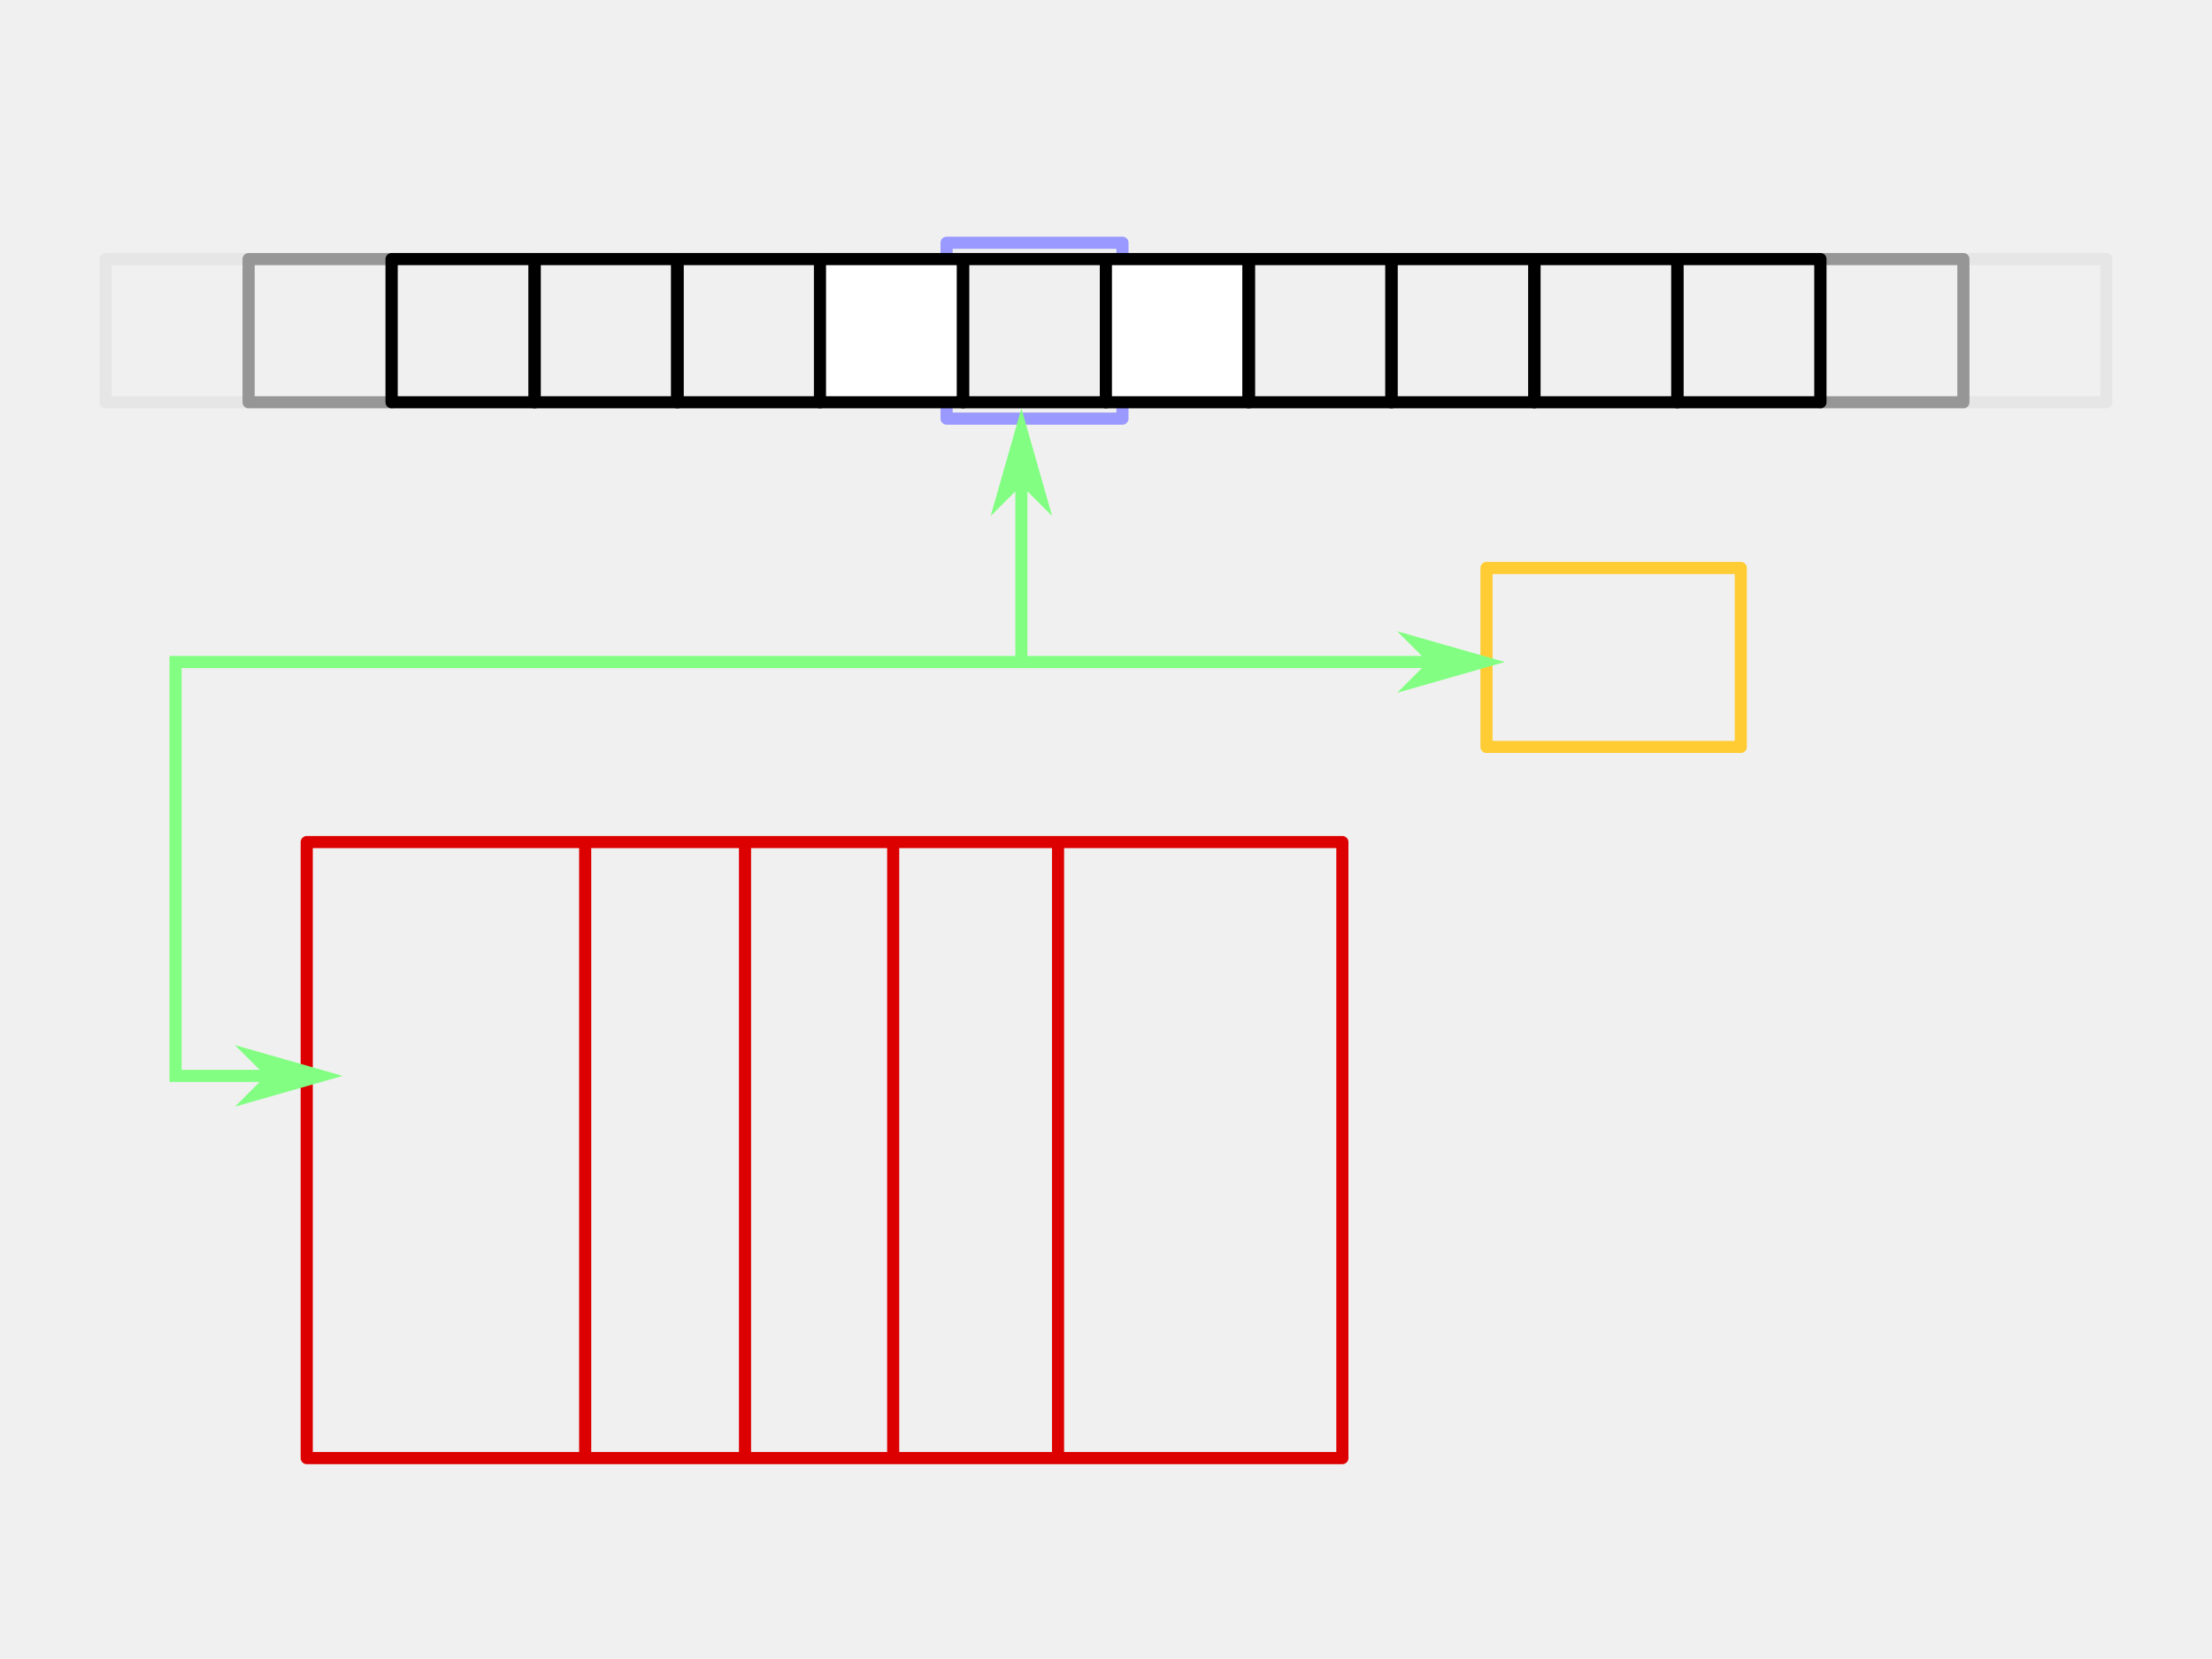
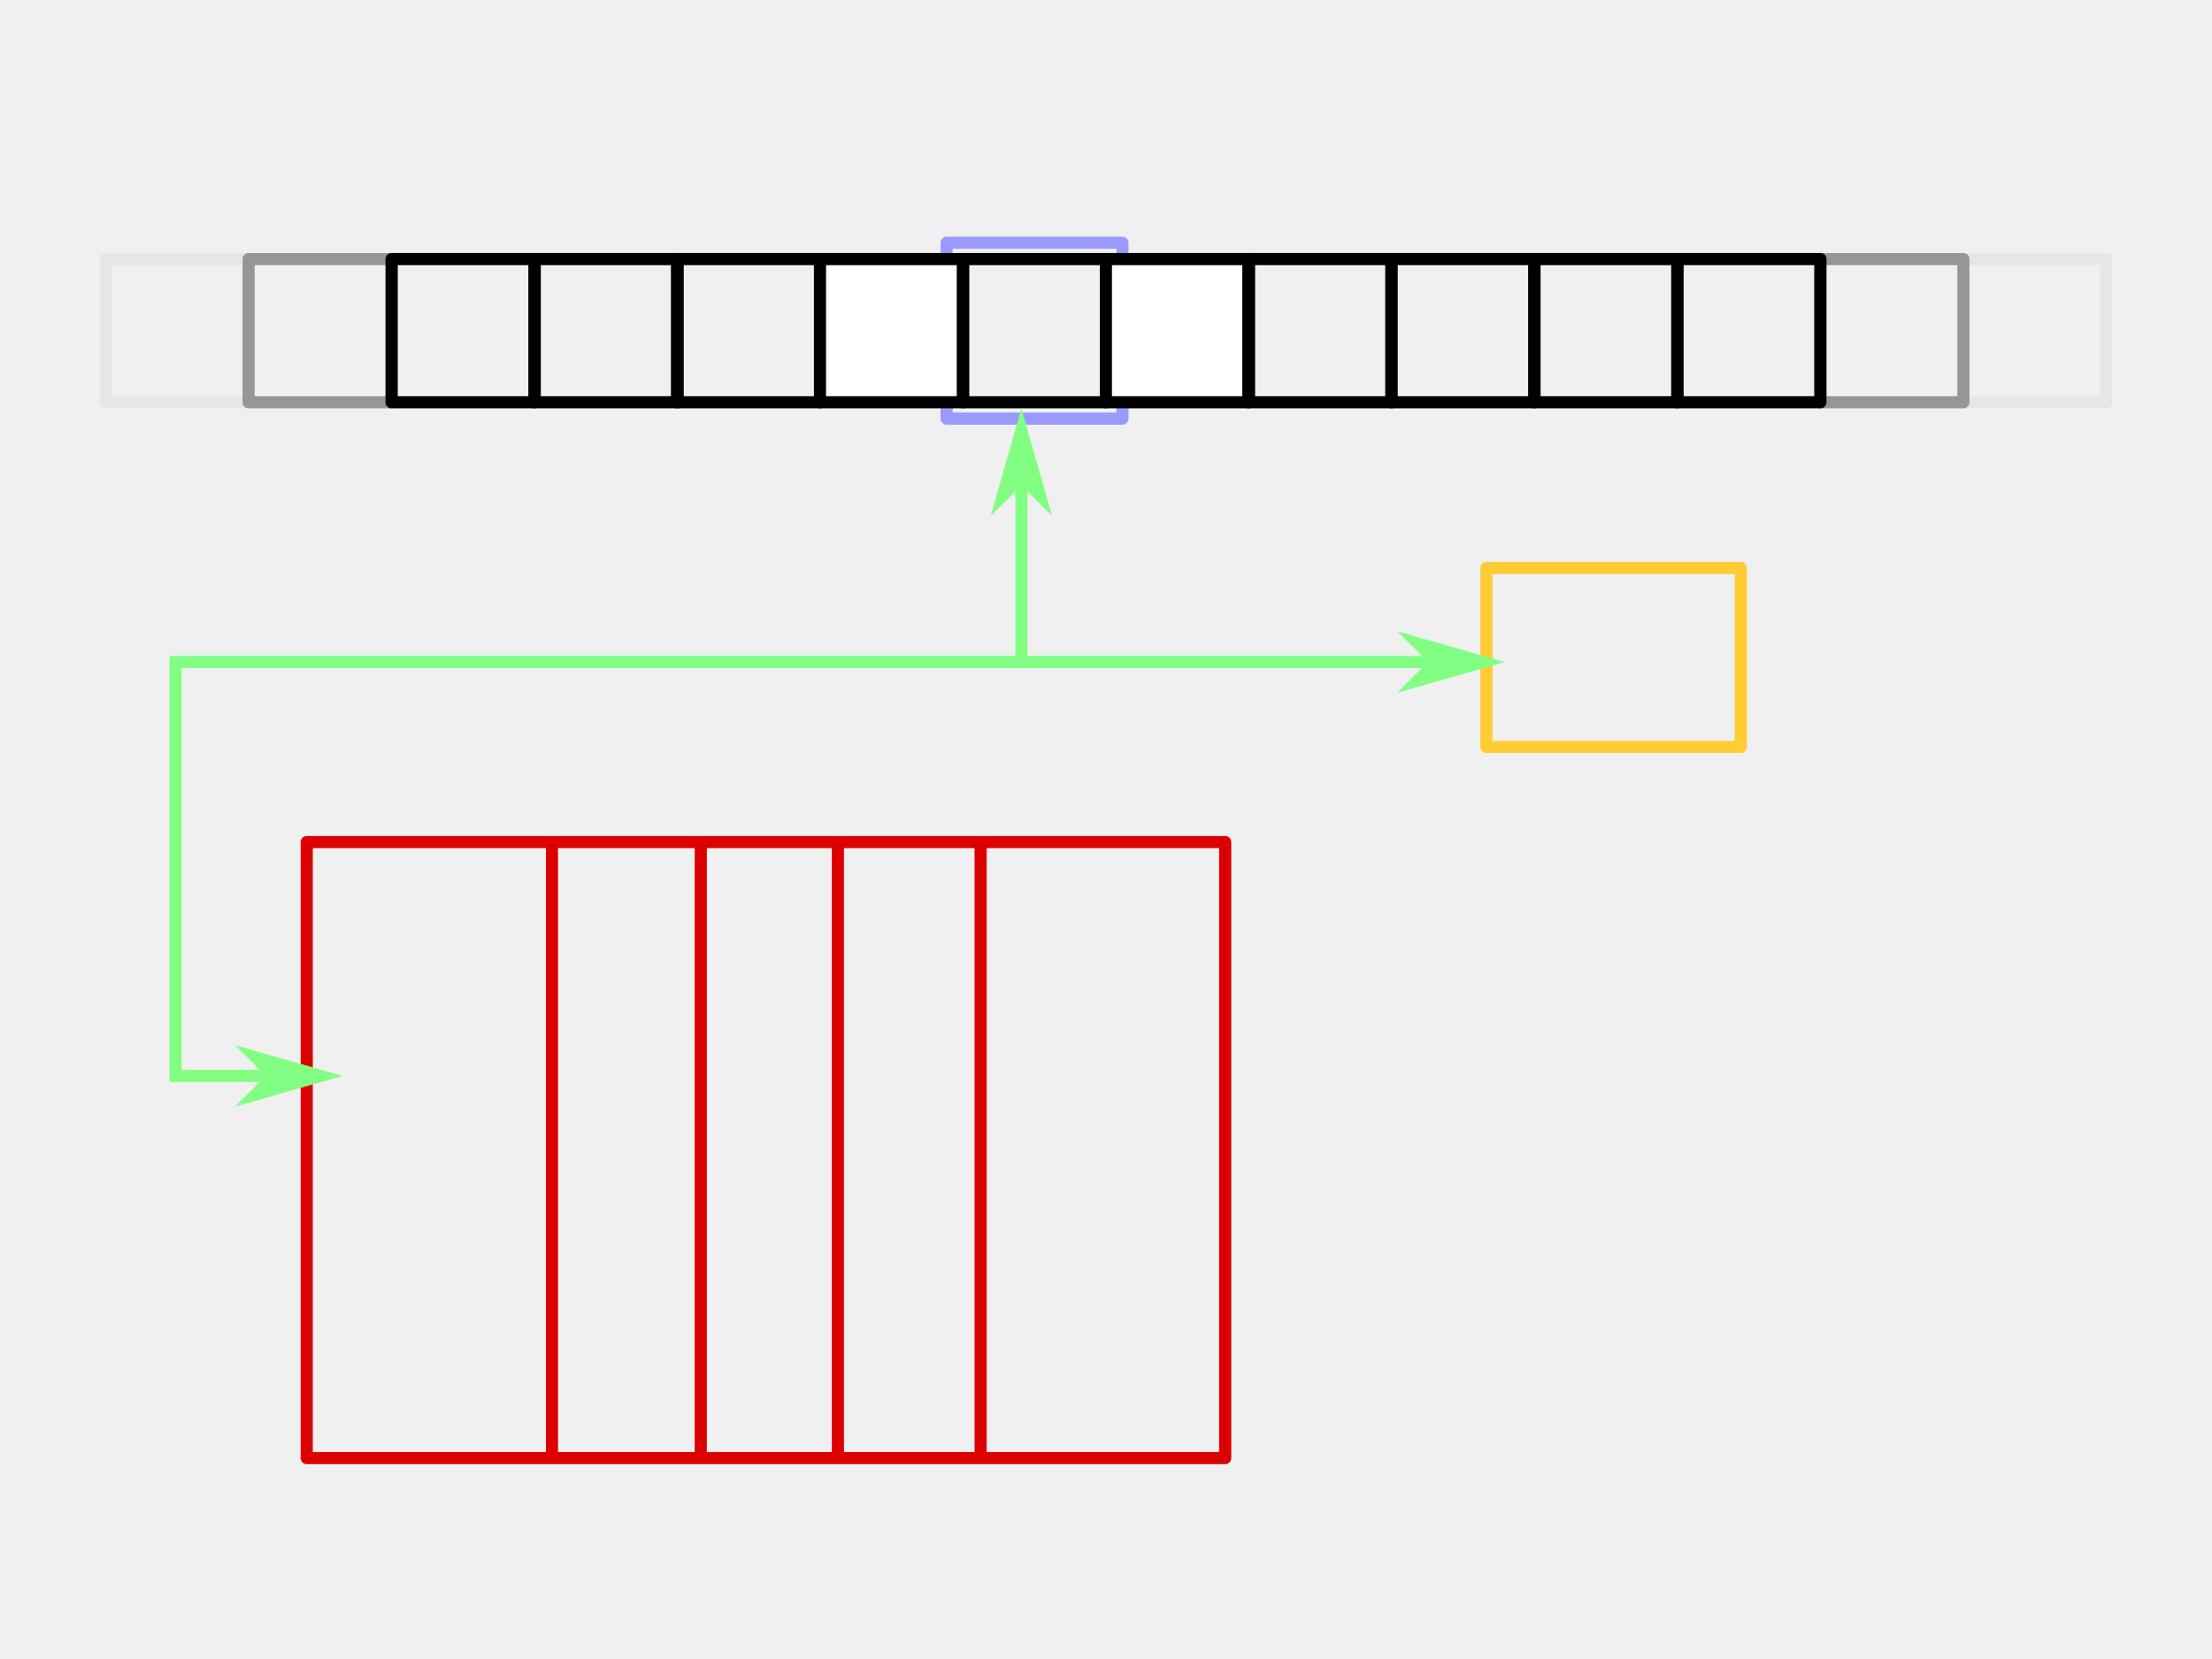
<svg xmlns="http://www.w3.org/2000/svg" width="400" height="300" id="svg2" version="1.1">
  <defs id="defs4">
    <marker orient="auto" refY="0.0" refX="0.0" id="Arrow1Mstart" style="overflow:visible">
      <path id="path4125" d="M 0.0,0.0 L 5.0,-5.0 L -12.5,0.0 L 5.0,5.0 L 0.0,0.0 z " style="fill-rule:evenodd;stroke:#000000;stroke-width:1.0pt" transform="scale(0.4) translate(10,0)" />
    </marker>
    <marker orient="auto" refY="0.0" refX="0.0" id="Arrow1Mend" style="overflow:visible;">
      <path id="path4128" d="M 0.0,0.0 L 5.0,-5.0 L -12.5,0.0 L 5.0,5.0 L 0.0,0.0 z " style="fill-rule:evenodd;stroke:#000000;stroke-width:1.0pt;" transform="scale(0.4) rotate(180) translate(10,0)" />
    </marker>
    <marker orient="auto" refY="0.0" refX="0.0" id="Arrow1Mstarts" style="overflow:visible">
      <path id="path4936" d="M 0.0,0.0 L 5.0,-5.0 L -12.5,0.0 L 5.0,5.0 L 0.0,0.0 z " style="stroke:#82ff82;stroke-width:1.0pt;fill:#82ff82;fill-rule:evenodd" transform="scale(0.4) translate(10,0)" />
    </marker>
    <marker orient="auto" refY="0.0" refX="0.0" id="Arrow1MendX" style="overflow:visible;">
      <path id="path4939" d="M 0.0,0.0 L 5.0,-5.0 L -12.5,0.0 L 5.0,5.0 L 0.0,0.0 z " style="stroke:#82ff82;stroke-width:1.0pt;fill:#82ff82;fill-rule:evenodd" transform="scale(0.4) rotate(180) translate(10,0)" />
    </marker>
    <marker orient="auto" refY="0.0" refX="0.0" id="Arrow1MendG" style="overflow:visible;">
      <path id="path5287" d="M 0.0,0.0 L 5.0,-5.0 L -12.5,0.0 L 5.0,5.0 L 0.0,0.0 z " style="stroke:#82ff82;stroke-width:1.0pt;fill:#82ff82;fill-rule:evenodd" transform="scale(0.4) rotate(180) translate(10,0)" />
    </marker>
  </defs>
  <g id="layer1" transform="translate(0,-752.3622)">
    <rect style="fill:none;stroke:#9999ff;stroke-width:2.192;stroke-linecap:round;stroke-linejoin:round;stroke-miterlimit:4;stroke-opacity:1;stroke-dasharray:none;stroke-dashoffset:0" id="rect4089" width="31.804" height="31.804" x="171.173" y="796.257" />
    <rect style="fill:none;stroke:#e6e6e6;stroke-width:2.192;stroke-linecap:round;stroke-linejoin:round;stroke-miterlimit:4;stroke-opacity:1;stroke-dasharray:none;stroke-dashoffset:0" id="rect3753-2" width="25.893" height="25.893" x="-380.896" y="799.212" transform="scale(-1,1)" />
    <rect style="fill:none;stroke:#969696;stroke-width:2.192;stroke-linecap:round;stroke-linejoin:round;stroke-miterlimit:4;stroke-opacity:1;stroke-dasharray:none;stroke-dashoffset:0" id="rect3753-6-1" width="25.893" height="25.893" x="-355.045" y="799.212" transform="scale(-1,1)" />
    <rect style="fill:none;stroke:#e6e6e6;stroke-width:2.192;stroke-linecap:round;stroke-linejoin:round;stroke-miterlimit:4;stroke-opacity:1;stroke-dasharray:none;stroke-dashoffset:0" id="rect3753" width="25.893" height="25.893" x="19.104" y="799.212" />
    <rect style="fill:none;stroke:#969696;stroke-width:2.192;stroke-linecap:round;stroke-linejoin:round;stroke-miterlimit:4;stroke-opacity:1;stroke-dasharray:none;stroke-dashoffset:0" id="rect3753-6" width="25.893" height="25.893" x="44.955" y="799.212" />
    <rect style="fill:none;stroke:#000000;stroke-width:2.192;stroke-linecap:round;stroke-linejoin:round;stroke-miterlimit:4;stroke-opacity:1;stroke-dasharray:none;stroke-dashoffset:0" id="rect3753-9" width="25.893" height="25.893" x="70.807" y="799.212" />
    <rect style="fill:none;stroke:#000000;stroke-width:2.192;stroke-linecap:round;stroke-linejoin:round;stroke-miterlimit:4;stroke-opacity:1;stroke-dasharray:none;stroke-dashoffset:0" id="rect3753-6-3" width="25.893" height="25.893" x="96.658" y="799.212" />
    <rect style="fill:none;stroke:#000000;stroke-width:2.192;stroke-linecap:round;stroke-linejoin:round;stroke-miterlimit:4;stroke-opacity:1;stroke-dasharray:none;stroke-dashoffset:0" id="rect3753-1" width="25.893" height="25.893" x="122.425" y="799.212" />
    <rect style="fill:#ffffff;fill-opacity:1;stroke:#000000;stroke-width:2.192;stroke-linecap:round;stroke-linejoin:round;stroke-miterlimit:4;stroke-opacity:1;stroke-dasharray:none;stroke-dashoffset:0" id="rect3753-6-8" width="25.893" height="25.893" x="148.276" y="799.212" />
    <rect style="fill:none;stroke:#000000;stroke-width:2.192;stroke-linecap:round;stroke-linejoin:round;stroke-miterlimit:4;stroke-opacity:1;stroke-dasharray:none;stroke-dashoffset:0" id="rect3753-9-0" width="25.893" height="25.893" x="174.128" y="799.212" />
    <rect style="fill:#ffffff;fill-opacity:1;stroke:#000000;stroke-width:2.192;stroke-linecap:round;stroke-linejoin:round;stroke-miterlimit:4;stroke-opacity:1;stroke-dasharray:none;stroke-dashoffset:0" id="rect3753-6-3-6" width="25.893" height="25.893" x="199.979" y="799.212" />
    <rect style="fill:none;stroke:#000000;stroke-width:2.192;stroke-linecap:round;stroke-linejoin:round;stroke-miterlimit:4;stroke-opacity:1;stroke-dasharray:none;stroke-dashoffset:0" id="rect3753-1-6" width="25.893" height="25.893" x="225.746" y="799.212" />
    <rect style="fill:none;stroke:#000000;stroke-width:2.192;stroke-linecap:round;stroke-linejoin:round;stroke-miterlimit:4;stroke-opacity:1;stroke-dasharray:none;stroke-dashoffset:0" id="rect3753-6-8-0" width="25.893" height="25.893" x="251.597" y="799.212" />
    <rect style="fill:none;stroke:#000000;stroke-width:2.192;stroke-linecap:round;stroke-linejoin:round;stroke-miterlimit:4;stroke-opacity:1;stroke-dasharray:none;stroke-dashoffset:0" id="rect3753-9-0-8" width="25.893" height="25.893" x="277.448" y="799.212" />
    <rect style="fill:none;stroke:#000000;stroke-width:2.192;stroke-linecap:round;stroke-linejoin:round;stroke-miterlimit:4;stroke-opacity:1;stroke-dasharray:none;stroke-dashoffset:0" id="rect3753-6-3-6-6" width="25.893" height="25.893" x="303.3" y="799.212" />
    <flowRoot xml:space="preserve" id="flowRoot3892" style="font-size:40px;font-style:normal;font-weight:normal;line-height:125%;letter-spacing:0px;word-spacing:0px;fill:#000000;fill-opacity:1;stroke:none;font-family:Sans" transform="matrix(1.095955,0,0,1.095955,-1.881867,679.4238)">
      <flowRegion id="flowRegion3894">
        <rect id="rect3896" width="74.984" height="69.934" x="95.187" y="108.46" />
      </flowRegion>
      <flowPara id="flowPara3898" style="font-size:20px">1</flowPara>
    </flowRoot>
    <flowRoot xml:space="preserve" id="flowRoot3892-8" style="font-size:40px;font-style:normal;font-weight:normal;line-height:125%;letter-spacing:0px;word-spacing:0px;fill:#000000;fill-opacity:1;stroke:none;font-family:Sans" transform="matrix(1.095955,0,0,1.095955,24.0831,679.413)">
      <flowRegion id="flowRegion3894-2">
        <rect id="rect3896-2" width="74.984" height="69.934" x="95.187" y="108.46" />
      </flowRegion>
      <flowPara id="flowPara3898-3" style="font-size:20px">0</flowPara>
    </flowRoot>
    <flowRoot xml:space="preserve" id="flowRoot3892-8-9" style="font-size:40px;font-style:normal;font-weight:normal;line-height:125%;letter-spacing:0px;word-spacing:0px;fill:#000000;fill-opacity:1;stroke:none;font-family:Sans" transform="matrix(1.095955,0,0,1.095955,49.73638,679.4238)">
      <flowRegion id="flowRegion3894-2-9">
        <rect id="rect3896-2-3" width="74.984" height="69.934" x="95.187" y="108.46" />
      </flowRegion>
      <flowPara id="flowPara3898-3-9" style="font-size:20px">1</flowPara>
    </flowRoot>
    <flowRoot xml:space="preserve" id="flowRoot3892-8-9-1" style="font-size:40px;font-style:normal;font-weight:normal;line-height:125%;letter-spacing:0px;word-spacing:0px;fill:#000000;fill-opacity:1;stroke:none;font-family:Sans" transform="matrix(1.095955,0,0,1.095955,75.58768,679.4238)">
      <flowRegion id="flowRegion3894-2-9-1">
        <rect id="rect3896-2-3-7" width="74.984" height="69.934" x="95.187" y="108.46" />
      </flowRegion>
      <flowPara id="flowPara3898-3-9-8" style="font-size:20px">1</flowPara>
    </flowRoot>
    <flowRoot xml:space="preserve" id="flowRoot3892-8-9-1-0" style="font-size:40px;font-style:normal;font-weight:normal;line-height:125%;letter-spacing:0px;word-spacing:0px;fill:#000000;fill-opacity:1;stroke:none;font-family:Sans" transform="matrix(1.095955,0,0,1.095955,101.637,679.413)">
      <flowRegion id="flowRegion3894-2-9-1-5">
        <rect id="rect3896-2-3-7-4" width="74.984" height="69.934" x="95.187" y="108.46" />
      </flowRegion>
      <flowPara id="flowPara3898-3-9-8-6" style="font-size:20px">0</flowPara>
    </flowRoot>
    <flowRoot xml:space="preserve" id="flowRoot3892-8-9-1-0-1" style="font-size:40px;font-style:normal;font-weight:normal;line-height:125%;letter-spacing:0px;word-spacing:0px;fill:#000000;fill-opacity:1;stroke:none;font-family:Sans" transform="matrix(1.095955,0,0,1.095955,127.4039,679.413)">
      <flowRegion id="flowRegion3894-2-9-1-5-8">
        <rect id="rect3896-2-3-7-4-7" width="74.984" height="69.934" x="95.187" y="108.46" />
      </flowRegion>
      <flowPara id="flowPara3898-3-9-8-6-8" style="font-size:20px">0</flowPara>
    </flowRoot>
    <flowRoot xml:space="preserve" id="flowRoot3892-8-9-1-0-1-2" style="font-size:40px;font-style:normal;font-weight:normal;line-height:125%;letter-spacing:0px;word-spacing:0px;fill:#000000;fill-opacity:1;stroke:none;font-family:Sans" transform="matrix(1.095955,0,0,1.095955,153.0572,679.4238)">
      <flowRegion id="flowRegion3894-2-9-1-5-8-9">
        <rect id="rect3896-2-3-7-4-7-6" width="74.984" height="69.934" x="95.187" y="108.46" />
      </flowRegion>
      <flowPara id="flowPara3898-3-9-8-6-8-7" style="font-size:20px">1</flowPara>
    </flowRoot>
    <flowRoot xml:space="preserve" id="flowRoot3892-8-9-1-0-1-2-8" style="font-size:40px;font-style:normal;font-weight:normal;line-height:125%;letter-spacing:0px;word-spacing:0px;fill:#000000;fill-opacity:1;stroke:none;font-family:Sans" transform="matrix(1.095955,0,0,1.095955,179.1065,679.413)">
      <flowRegion id="flowRegion3894-2-9-1-5-8-9-9">
        <rect id="rect3896-2-3-7-4-7-6-4" width="74.984" height="69.934" x="95.187" y="108.46" />
      </flowRegion>
      <flowPara id="flowPara3898-3-9-8-6-8-7-4" style="font-size:20px">0</flowPara>
    </flowRoot>
-     <flowRoot xml:space="preserve" id="flowRoot4099" style="font-size:20px;font-style:normal;font-weight:normal;line-height:125%;letter-spacing:0px;word-spacing:0px;fill:#000000;fill-opacity:1;stroke:none;font-family:Sans" transform="matrix(1.095955,0,0,1.095955,23.3194,755.4253)">
+     <flowRoot xml:space="preserve" id="flowRoot4099" style="font-size:20px;font-style:normal;font-weight:normal;line-height:125%;letter-spacing:0px;word-spacing:0.027px;fill:#000000;fill-opacity:1;stroke:none;font-family:Sans" transform="matrix(1.095955,0,0,1.095955,23.3194,755.4253)">
      <flowRegion id="flowRegion4101">
-         <rect id="rect4103" width="177.472" height="110.989" x="39.56" y="136.813" style="font-size:20px" />
+         <rect id="rect4103" width="177.472" height="110.989" x="39.56" y="136.813" style="font-size:20px;word-spacing:0.027px" />
      </flowRegion>
-       <flowPara id="flowPara4105">M1  0  1  R  M2</flowPara>
-       <flowPara id="flowPara4107">M1  1  1  R  M2</flowPara>
-       <flowPara id="flowPara4109">M2  0  0  R  M1</flowPara>
-       <flowPara id="flowPara4111">M2  1  0  R  M2</flowPara>
+       <flowPara id="flowPara4105" style="-inkscape-font-specification:Gentium Basic;font-family:Gentium Basic;font-weight:normal;font-style:normal;font-stretch:normal;font-variant:normal;word-spacing:1.989px">M1  0  1  R  M2</flowPara>
+       <flowPara id="flowPara4107" style="-inkscape-font-specification:Gentium Basic;font-family:Gentium Basic;font-weight:normal;font-style:normal;font-stretch:normal;font-variant:normal;word-spacing:1.989px">M1  1  1  R  M2</flowPara>
+       <flowPara id="flowPara4109" style="-inkscape-font-specification:Gentium Basic;font-family:Gentium Basic;font-weight:normal;font-style:normal;font-stretch:normal;font-variant:normal;word-spacing:1.989px">M2  0  0  R  M1</flowPara>
+       <flowPara id="flowPara4111" style="-inkscape-font-specification:Gentium Basic;font-family:Gentium Basic;font-weight:normal;font-style:normal;font-stretch:normal;font-variant:normal;word-spacing:1.989px">M2  1  0  R  M2</flowPara>
    </flowRoot>
-     <rect y="904.632" x="55.467" height="111.402" width="187.276" id="rect5065" style="fill:none;stroke:#dd0000;stroke-width:2.192;stroke-linecap:round;stroke-linejoin:round;stroke-miterlimit:4;stroke-opacity:1;stroke-dasharray:none;stroke-dashoffset:0" />
-     <path id="path5067" d="m 105.817,904.463 0,111.402" style="fill:none;stroke:#dd0000;stroke-width:2.192;stroke-linecap:butt;stroke-linejoin:miter;stroke-miterlimit:4;stroke-opacity:1;stroke-dasharray:none" />
-     <path id="path5069" d="m 134.721,1015.865 0,-110.8" style="fill:none;stroke:#dd0000;stroke-width:2.192;stroke-linecap:butt;stroke-linejoin:miter;stroke-miterlimit:4;stroke-opacity:1;stroke-dasharray:none" />
-     <path id="path5071" d="m 161.518,904.463 0,112.004" style="fill:none;stroke:#dd0000;stroke-width:2.192;stroke-linecap:butt;stroke-linejoin:miter;stroke-miterlimit:4;stroke-opacity:1;stroke-dasharray:none" />
-     <path id="path5073" d="m 191.326,1015.865 0,-111.402" style="fill:none;stroke:#dd0000;stroke-width:2.192;stroke-linecap:butt;stroke-linejoin:miter;stroke-miterlimit:4;stroke-opacity:1;stroke-dasharray:none" />
+     <rect y="904.632" x="55.467" height="111.402" width="166.086" id="rect5065" style="fill:none;stroke:#dd0000;stroke-width:2.192;stroke-linecap:round;stroke-linejoin:round;stroke-miterlimit:4;stroke-opacity:1;stroke-dasharray:none;stroke-dashoffset:0" />
+     <path id="path5067" d="m 99.817,904.463 0,111.402" style="fill:none;stroke:#dd0000;stroke-width:2.192;stroke-linecap:butt;stroke-linejoin:miter;stroke-miterlimit:4;stroke-opacity:1;stroke-dasharray:none" />
+     <path id="path5069" d="m 126.721,1015.865 0,-110.8" style="fill:none;stroke:#dd0000;stroke-width:2.192;stroke-linecap:butt;stroke-linejoin:miter;stroke-miterlimit:4;stroke-opacity:1;stroke-dasharray:none" />
+     <path id="path5071" d="m 151.518,904.463 0,112.004" style="fill:none;stroke:#dd0000;stroke-width:2.192;stroke-linecap:butt;stroke-linejoin:miter;stroke-miterlimit:4;stroke-opacity:1;stroke-dasharray:none" />
+     <path id="path5073" d="m 177.326,1015.865 0,-111.402" style="fill:none;stroke:#dd0000;stroke-width:2.192;stroke-linecap:butt;stroke-linejoin:miter;stroke-miterlimit:4;stroke-opacity:1;stroke-dasharray:none" />
    <path style="fill:none;stroke:#82ff82;stroke-width:2.192;stroke-linecap:butt;stroke-linejoin:miter;stroke-miterlimit:4;stroke-opacity:1;stroke-dasharray:none;marker-start:url(#Arrow1Mstarts);marker-end:url(#Arrow1MendX)" d="m 184.702,830.525 0,41.55 -152.952,9e-5 0,74.841 25.893,0" id="path4113" />
    <flowRoot transform="matrix(1.095955,0,0,1.095955,228.8253,852.2207)" style="font-size:40px;font-style:normal;font-weight:normal;text-align:center;line-height:125%;letter-spacing:0px;word-spacing:0px;text-anchor:middle;fill:#000000;fill-opacity:1;stroke:none;font-family:Sans" id="flowRoot5075" xml:space="preserve">
      <flowRegion id="flowRegion5077">
        <rect style="text-align:center;text-anchor:middle" y="4.725" x="38.658" height="28.75" width="37.492" id="rect5079" />
      </flowRegion>
-       <flowPara style="font-size:20px;text-align:center;text-anchor:middle" id="flowPara5081">M1</flowPara>
+       <flowPara style="font-size:20px;text-align:center;text-anchor:middle;-inkscape-font-specification:Gentium Basic;font-family:Gentium Basic;font-weight:normal;font-style:normal;font-stretch:normal;font-variant:normal" id="flowPara5081">M1</flowPara>
    </flowRoot>
    <rect y="855.07" x="268.806" height="32.361" width="45.986" id="rect5083" style="fill:none;stroke:#ffcc33;stroke-width:2.192;stroke-linecap:round;stroke-linejoin:round;stroke-miterlimit:4;stroke-opacity:1;stroke-dasharray:none;stroke-dashoffset:0" />
    <path id="path5085" d="m 184.352,872.075 83.457,0" style="fill:none;stroke:#82ff82;stroke-width:2.192;stroke-linecap:butt;stroke-linejoin:miter;stroke-miterlimit:4;stroke-opacity:1;stroke-dasharray:none;marker-end:url(#Arrow1MendG)" />
    <flowRoot xml:space="preserve" id="flowRoot3857" style="font-size:40px;font-style:normal;font-weight:normal;line-height:125%;letter-spacing:0px;word-spacing:0px;fill:#000000;fill-opacity:1;stroke:none;font-family:Sans" transform="translate(28.36198,767.903)">
      <flowRegion id="flowRegion3859">
        <rect id="rect3861" width="92.079" height="20.203" x="15.929" y="12.107" />
      </flowRegion>
      <flowPara id="flowPara3863" style="font-size:11px">Band</flowPara>
    </flowRoot>
    <flowRoot xml:space="preserve" id="flowRoot3857-8" style="font-size:40px;font-style:normal;font-weight:normal;line-height:125%;letter-spacing:0px;word-spacing:0px;fill:#000000;fill-opacity:1;stroke:none;font-family:Sans" transform="translate(252.7004,824.9407)">
      <flowRegion id="flowRegion3859-0">
        <rect id="rect3861-0" width="92.079" height="20.203" x="15.929" y="12.107" />
      </flowRegion>
      <flowPara id="flowPara3863-8" style="font-size:11px">Zustand</flowPara>
    </flowRoot>
    <flowRoot xml:space="preserve" id="flowRoot3857-9" style="font-size:40px;font-style:normal;font-weight:normal;line-height:125%;letter-spacing:0px;word-spacing:0px;fill:#000000;fill-opacity:1;stroke:none;font-family:Sans" transform="translate(39.79133,874.9009)">
      <flowRegion id="flowRegion3859-6">
        <rect id="rect3861-8" width="110.728" height="20.203" x="15.929" y="12.107" />
      </flowRegion>
-       <flowPara id="flowPara3863-4" style="font-size:11px">Übergangstabelle</flowPara>
+       <flowPara id="flowPara3863-4" style="font-size:12px;-inkscape-font-specification:Gentium Basic;font-family:Gentium Basic;font-weight:normal;font-style:normal;font-stretch:normal;font-variant:normal">Übergangstabelle</flowPara>
    </flowRoot>
  </g>
</svg>
